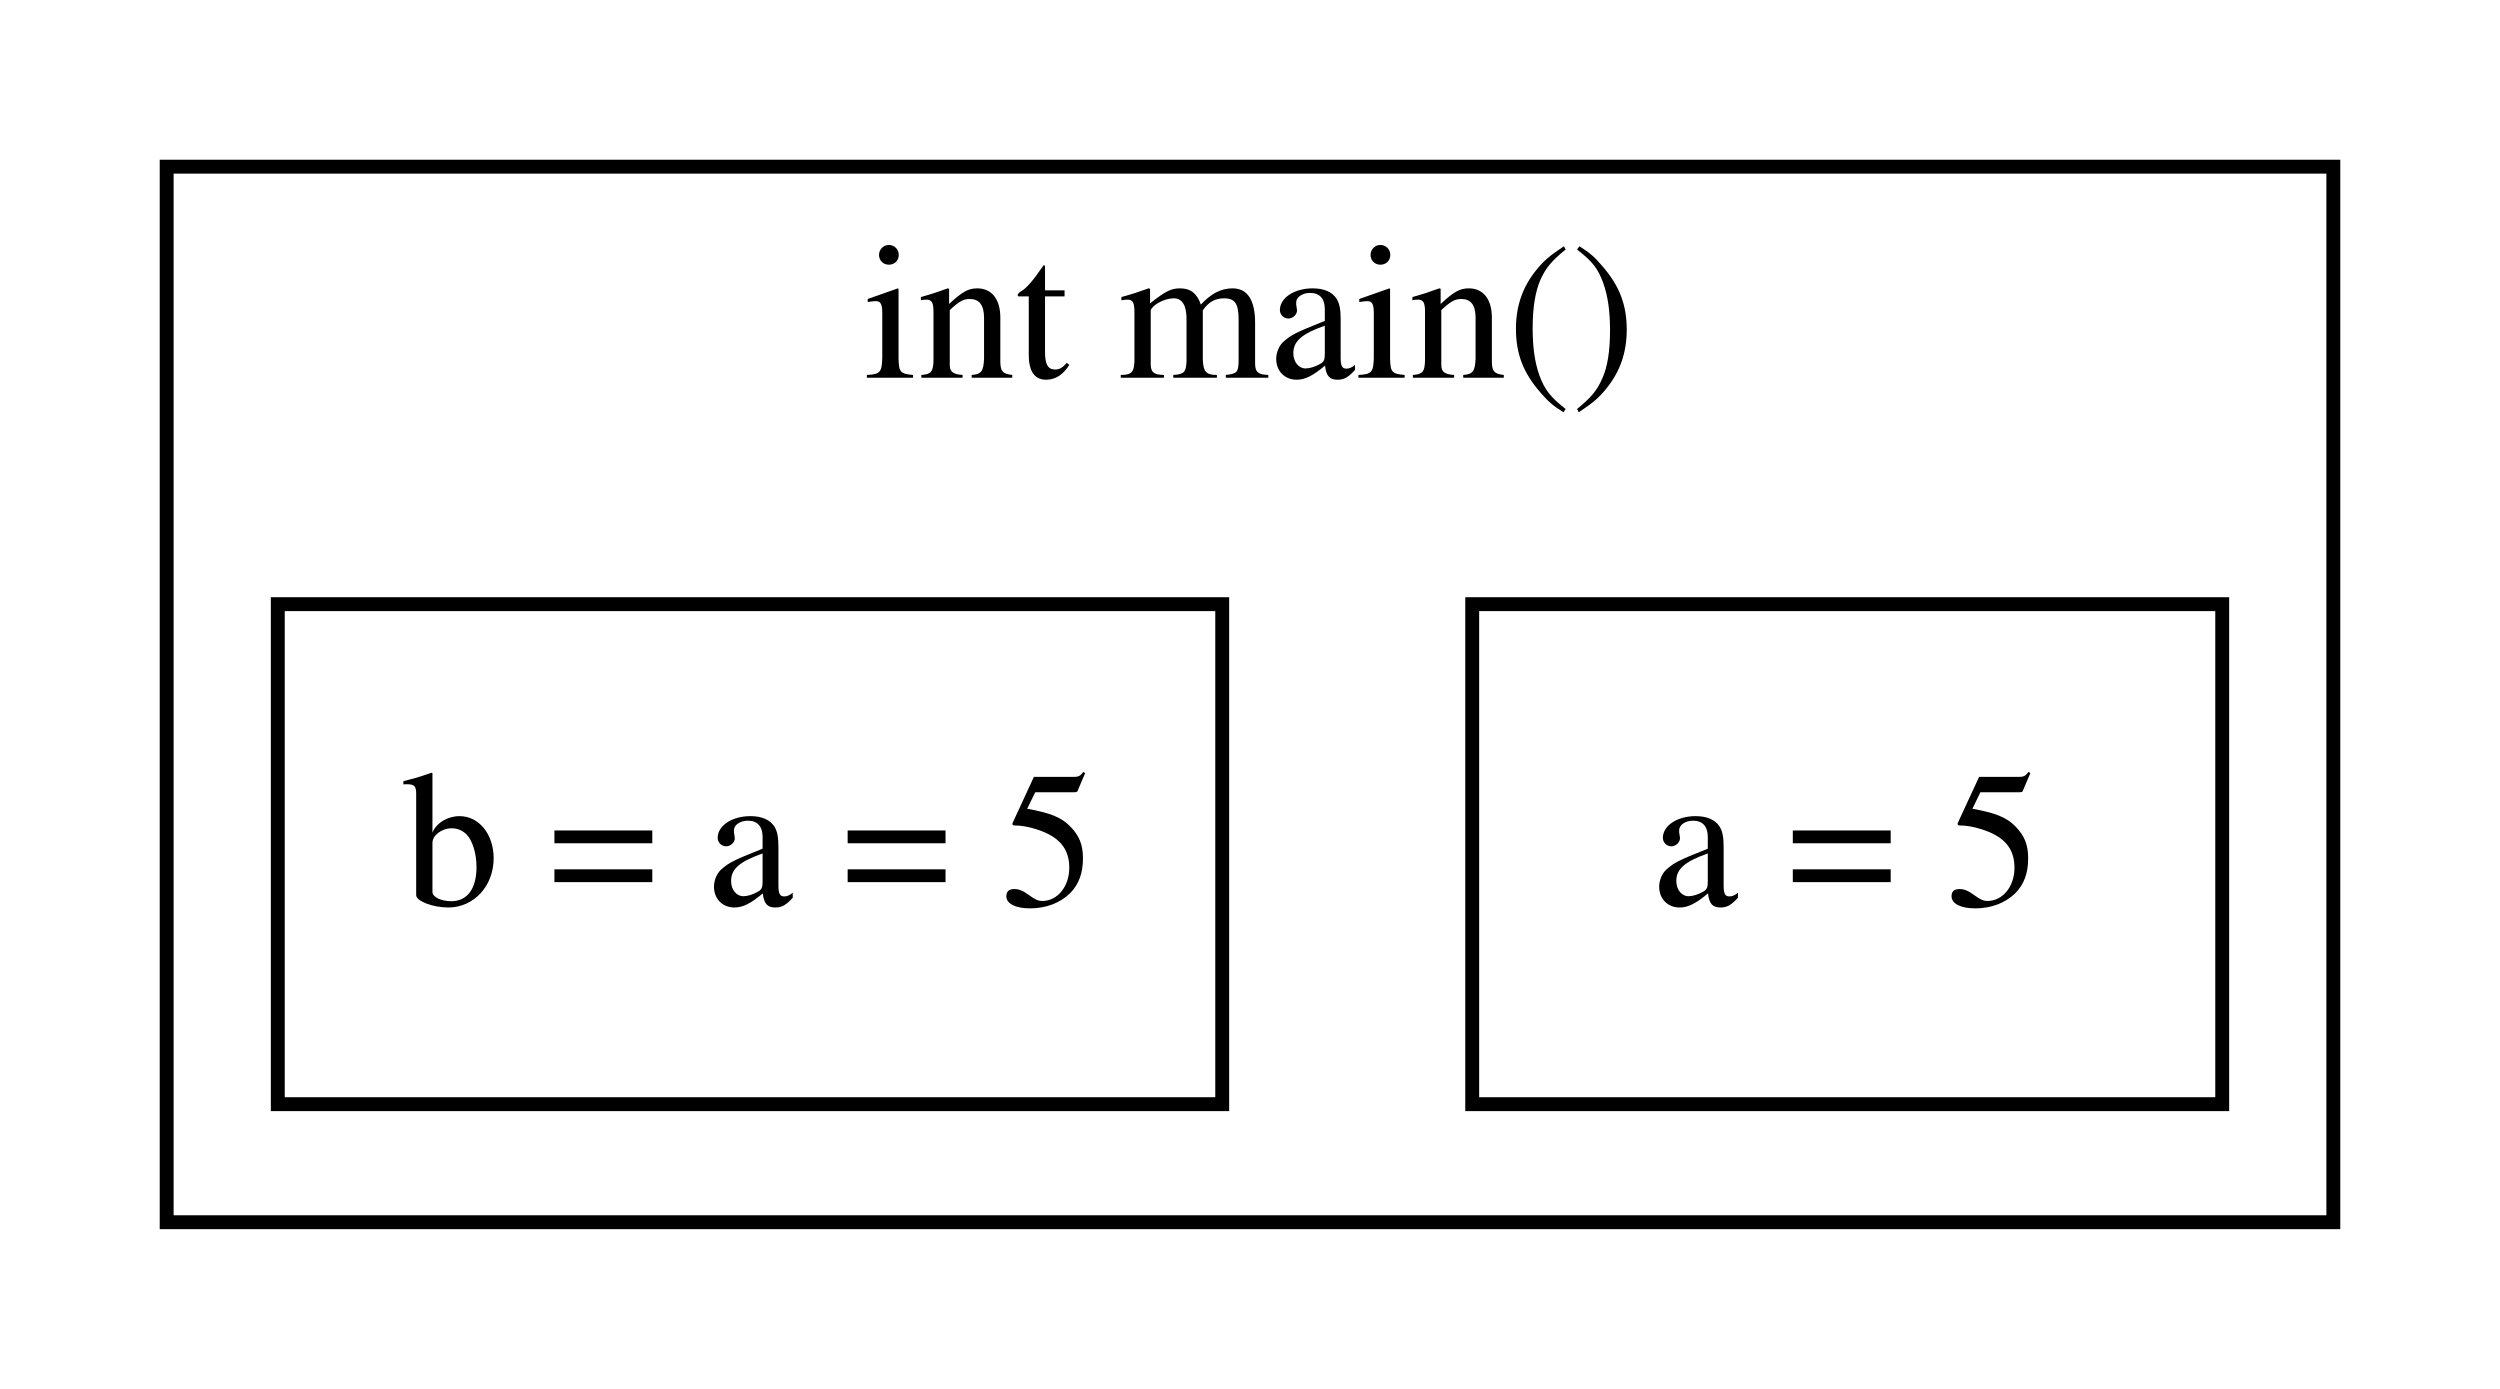
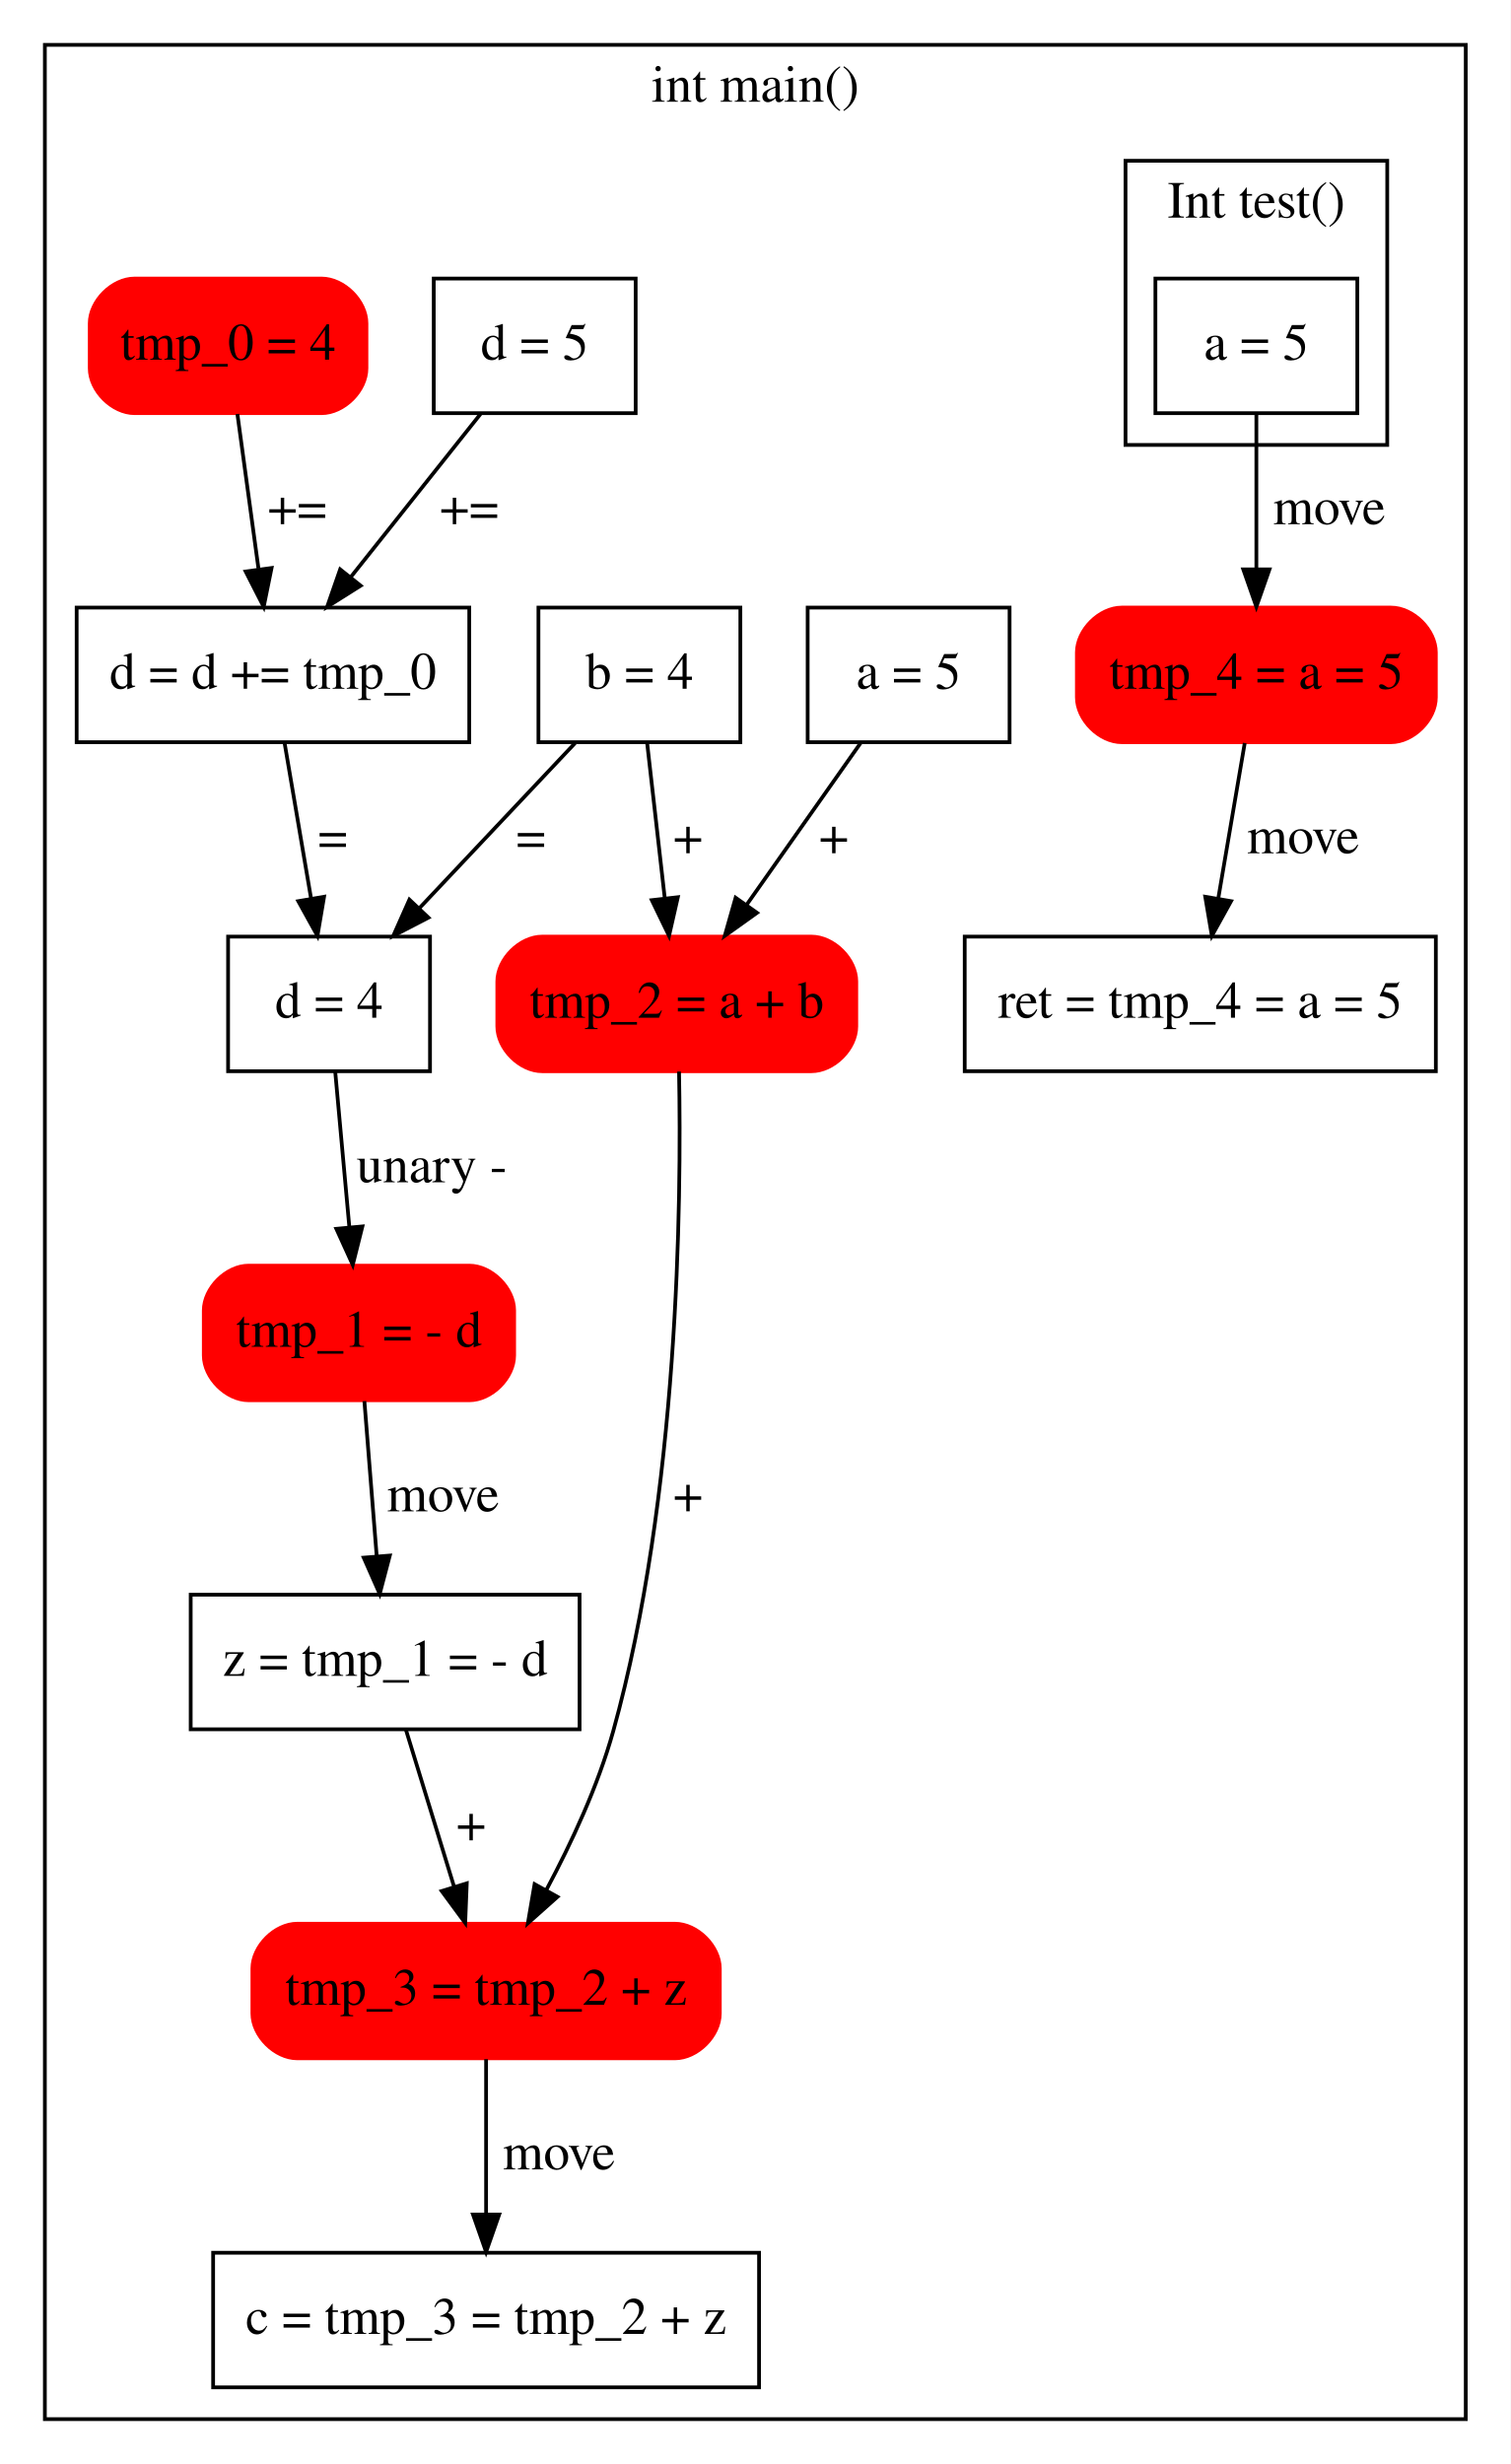
- <svg xmlns="http://www.w3.org/2000/svg" width="180pt" height="100pt" viewBox="0.00 0.00 180.00 100.00">
-   <g id="graph0" class="graph" transform="scale(1 1) rotate(0) translate(4 96)">
-     <polygon fill="white" stroke="transparent" points="-4,4 -4,-96 176,-96 176,4 -4,4" />
+ <svg xmlns="http://www.w3.org/2000/svg" width="404pt" height="659pt" viewBox="0.00 0.00 404.00 659.00">
+   <g id="graph0" class="graph" transform="scale(1 1) rotate(0) translate(4 655)">
+     <polygon fill="white" stroke="transparent" points="-4,4 -4,-655 400,-655 400,4 -4,4" />
    <g id="clust1" class="cluster">
-       <polygon fill="none" stroke="black" points="8,-8 8,-84 164,-84 164,-8 8,-8" />
-       <text text-anchor="middle" x="86" y="-68.8" font-family="Times,serif" font-size="14.00">int main()</text>
+       <polygon fill="none" stroke="black" points="8,-8 8,-643 388,-643 388,-8 8,-8" />
+       <text text-anchor="middle" x="198" y="-627.8" font-family="Times,serif" font-size="14.00">int main()</text>
+     </g>
+     <g id="clust2" class="cluster">
+       <polygon fill="none" stroke="black" points="297,-536 297,-612 367,-612 367,-536 297,-536" />
+       <text text-anchor="middle" x="332" y="-596.8" font-family="Times,serif" font-size="14.00">Int test()</text>
    </g>
    <g id="node1" class="node">
-       <polygon fill="none" stroke="black" points="102,-16.5 102,-52.5 156,-52.5 156,-16.5 102,-16.5" />
-       <text text-anchor="middle" x="129" y="-30.8" font-family="Times,serif" font-size="14.00">a = 5</text>
+       <polygon fill="none" stroke="black" points="212,-456.5 212,-492.5 266,-492.5 266,-456.5 212,-456.5" />
+       <text text-anchor="middle" x="239" y="-470.8" font-family="Times,serif" font-size="14.00">a = 5</text>
+     </g>
+     <g id="node9" class="node">
+       <path fill="red" stroke="red" d="M141,-368.5C141,-368.5 213,-368.5 213,-368.5 219,-368.5 225,-374.5 225,-380.5 225,-380.5 225,-392.5 225,-392.5 225,-398.5 219,-404.5 213,-404.5 213,-404.5 141,-404.5 141,-404.5 135,-404.5 129,-398.5 129,-392.5 129,-392.5 129,-380.5 129,-380.5 129,-374.5 135,-368.5 141,-368.5" />
+       <text text-anchor="middle" x="177" y="-382.8" font-family="Times,serif" font-size="14.00">tmp_2 = a + b</text>
+     </g>
+     <g id="edge7" class="edge">
+       <path fill="none" stroke="black" d="M226.15,-456.27C217.34,-443.76 205.51,-426.96 195.66,-412.99" />
+       <polygon fill="black" stroke="black" points="198.45,-410.87 189.83,-404.71 192.73,-414.9 198.45,-410.87" />
+       <text text-anchor="middle" x="219" y="-426.8" font-family="Times,serif" font-size="14.00"> + </text>
    </g>
    <g id="node2" class="node">
-       <polygon fill="none" stroke="black" points="16,-16.5 16,-52.5 84,-52.5 84,-16.5 16,-16.5" />
-       <text text-anchor="middle" x="50" y="-30.8" font-family="Times,serif" font-size="14.00">b = a = 5</text>
+       <polygon fill="none" stroke="black" points="140,-456.5 140,-492.5 194,-492.5 194,-456.5 140,-456.5" />
+       <text text-anchor="middle" x="167" y="-470.8" font-family="Times,serif" font-size="14.00">b = 4</text>
+     </g>
+     <g id="node6" class="node">
+       <polygon fill="none" stroke="black" points="57,-368.5 57,-404.5 111,-404.5 111,-368.5 57,-368.5" />
+       <text text-anchor="middle" x="84" y="-382.8" font-family="Times,serif" font-size="14.00">d = 4</text>
+     </g>
+     <g id="edge4" class="edge">
+       <path fill="none" stroke="black" d="M149.8,-456.27C137.78,-443.52 121.57,-426.33 108.24,-412.2" />
+       <polygon fill="black" stroke="black" points="110.58,-409.58 101.18,-404.71 105.49,-414.39 110.58,-409.58" />
+       <text text-anchor="middle" x="138" y="-426.8" font-family="Times,serif" font-size="14.00"> = </text>
+     </g>
+     <g id="edge8" class="edge">
+       <path fill="none" stroke="black" d="M169.07,-456.27C170.43,-444.35 172.22,-428.54 173.76,-414.98" />
+       <polygon fill="black" stroke="black" points="177.28,-415.04 174.93,-404.71 170.32,-414.25 177.28,-415.04" />
+       <text text-anchor="middle" x="180" y="-426.8" font-family="Times,serif" font-size="14.00"> + </text>
+     </g>
+     <g id="node3" class="node">
+       <polygon fill="none" stroke="black" points="112,-544.5 112,-580.5 166,-580.5 166,-544.5 112,-544.5" />
+       <text text-anchor="middle" x="139" y="-558.8" font-family="Times,serif" font-size="14.00">d = 5</text>
+     </g>
+     <g id="node5" class="node">
+       <polygon fill="none" stroke="black" points="16.5,-456.5 16.5,-492.5 121.5,-492.5 121.5,-456.5 16.5,-456.5" />
+       <text text-anchor="middle" x="69" y="-470.8" font-family="Times,serif" font-size="14.00">d = d += tmp_0</text>
+     </g>
+     <g id="edge1" class="edge">
+       <path fill="none" stroke="black" d="M124.5,-544.27C114.45,-531.64 100.93,-514.65 89.75,-500.59" />
+       <polygon fill="black" stroke="black" points="92.45,-498.36 83.49,-492.71 86.97,-502.72 92.45,-498.36" />
+       <text text-anchor="middle" x="121.5" y="-514.8" font-family="Times,serif" font-size="14.00"> += </text>
+     </g>
+     <g id="node4" class="node">
+       <path fill="red" stroke="red" d="M32,-544.5C32,-544.5 82,-544.5 82,-544.5 88,-544.5 94,-550.5 94,-556.5 94,-556.5 94,-568.5 94,-568.5 94,-574.5 88,-580.5 82,-580.5 82,-580.5 32,-580.5 32,-580.5 26,-580.5 20,-574.5 20,-568.5 20,-568.5 20,-556.5 20,-556.5 20,-550.5 26,-544.5 32,-544.5" />
+       <text text-anchor="middle" x="57" y="-558.8" font-family="Times,serif" font-size="14.00">tmp_0 = 4</text>
+     </g>
+     <g id="edge2" class="edge">
+       <path fill="none" stroke="black" d="M59.49,-544.27C61.11,-532.35 63.27,-516.54 65.12,-502.98" />
+       <polygon fill="black" stroke="black" points="68.63,-503.09 66.52,-492.71 61.7,-502.15 68.63,-503.09" />
+       <text text-anchor="middle" x="75.5" y="-514.8" font-family="Times,serif" font-size="14.00"> += </text>
+     </g>
+     <g id="edge3" class="edge">
+       <path fill="none" stroke="black" d="M72.11,-456.27C74.16,-444.23 76.89,-428.22 79.21,-414.58" />
+       <polygon fill="black" stroke="black" points="82.67,-415.16 80.9,-404.71 75.77,-413.98 82.67,-415.16" />
+       <text text-anchor="middle" x="85" y="-426.8" font-family="Times,serif" font-size="14.00"> = </text>
+     </g>
+     <g id="node7" class="node">
+       <path fill="red" stroke="red" d="M62.5,-280.5C62.5,-280.5 121.5,-280.5 121.5,-280.5 127.5,-280.5 133.5,-286.5 133.5,-292.5 133.5,-292.5 133.5,-304.5 133.5,-304.5 133.5,-310.5 127.5,-316.5 121.5,-316.5 121.5,-316.5 62.5,-316.5 62.5,-316.5 56.5,-316.5 50.5,-310.5 50.5,-304.5 50.5,-304.5 50.5,-292.5 50.5,-292.5 50.5,-286.5 56.5,-280.5 62.5,-280.5" />
+       <text text-anchor="middle" x="92" y="-294.8" font-family="Times,serif" font-size="14.00">tmp_1 = - d</text>
+     </g>
+     <g id="edge5" class="edge">
+       <path fill="none" stroke="black" d="M85.66,-368.27C86.74,-356.35 88.18,-340.54 89.41,-326.98" />
+       <polygon fill="black" stroke="black" points="92.92,-326.99 90.34,-316.71 85.95,-326.35 92.92,-326.99" />
+       <text text-anchor="middle" x="111.5" y="-338.8" font-family="Times,serif" font-size="14.00"> unary - </text>
+     </g>
+     <g id="node8" class="node">
+       <polygon fill="none" stroke="black" points="47,-192.5 47,-228.5 151,-228.5 151,-192.5 47,-192.5" />
+       <text text-anchor="middle" x="99" y="-206.8" font-family="Times,serif" font-size="14.00">z = tmp_1 = - d</text>
+     </g>
+     <g id="edge6" class="edge">
+       <path fill="none" stroke="black" d="M93.45,-280.27C94.4,-268.35 95.66,-252.54 96.73,-238.98" />
+       <polygon fill="black" stroke="black" points="100.25,-238.96 97.55,-228.71 93.27,-238.4 100.25,-238.96" />
+       <text text-anchor="middle" x="114.5" y="-250.8" font-family="Times,serif" font-size="14.00"> move </text>
+     </g>
+     <g id="node10" class="node">
+       <path fill="red" stroke="red" d="M75.5,-104.5C75.5,-104.5 176.5,-104.5 176.5,-104.5 182.5,-104.5 188.5,-110.5 188.5,-116.5 188.5,-116.5 188.5,-128.5 188.5,-128.5 188.5,-134.5 182.5,-140.5 176.5,-140.5 176.5,-140.5 75.5,-140.5 75.5,-140.5 69.5,-140.5 63.5,-134.5 63.5,-128.5 63.5,-128.5 63.5,-116.5 63.5,-116.5 63.5,-110.5 69.5,-104.5 75.5,-104.5" />
+       <text text-anchor="middle" x="126" y="-118.8" font-family="Times,serif" font-size="14.00">tmp_3 = tmp_2 + z</text>
+     </g>
+     <g id="edge10" class="edge">
+       <path fill="none" stroke="black" d="M104.59,-192.27C108.29,-180.23 113.2,-164.22 117.38,-150.58" />
+       <polygon fill="black" stroke="black" points="120.83,-151.3 120.41,-140.71 114.13,-149.24 120.83,-151.3" />
+       <text text-anchor="middle" x="122" y="-162.8" font-family="Times,serif" font-size="14.00"> + </text>
+     </g>
+     <g id="edge9" class="edge">
+       <path fill="none" stroke="black" d="M177.6,-368.41C178.28,-333.57 177.52,-255.03 160,-192 155.93,-177.36 148.82,-162.08 142.14,-149.59" />
+       <polygon fill="black" stroke="black" points="145.09,-147.69 137.18,-140.64 138.97,-151.08 145.09,-147.69" />
+       <text text-anchor="middle" x="180" y="-250.8" font-family="Times,serif" font-size="14.00"> + </text>
+     </g>
+     <g id="node11" class="node">
+       <polygon fill="none" stroke="black" points="53,-16.5 53,-52.5 199,-52.5 199,-16.5 53,-16.5" />
+       <text text-anchor="middle" x="126" y="-30.8" font-family="Times,serif" font-size="14.00">c = tmp_3 = tmp_2 + z</text>
+     </g>
+     <g id="edge11" class="edge">
+       <path fill="none" stroke="black" d="M126,-104.27C126,-92.35 126,-76.54 126,-62.98" />
+       <polygon fill="black" stroke="black" points="129.5,-62.71 126,-52.71 122.5,-62.71 129.5,-62.71" />
+       <text text-anchor="middle" x="145.5" y="-74.8" font-family="Times,serif" font-size="14.00"> move </text>
+     </g>
+     <g id="node12" class="node">
+       <polygon fill="none" stroke="black" points="305,-544.5 305,-580.5 359,-580.5 359,-544.5 305,-544.5" />
+       <text text-anchor="middle" x="332" y="-558.8" font-family="Times,serif" font-size="14.00">a = 5</text>
+     </g>
+     <g id="node13" class="node">
+       <path fill="red" stroke="red" d="M296,-456.5C296,-456.5 368,-456.5 368,-456.5 374,-456.5 380,-462.5 380,-468.5 380,-468.5 380,-480.5 380,-480.5 380,-486.5 374,-492.5 368,-492.5 368,-492.5 296,-492.5 296,-492.5 290,-492.5 284,-486.5 284,-480.5 284,-480.5 284,-468.5 284,-468.5 284,-462.5 290,-456.5 296,-456.5" />
+       <text text-anchor="middle" x="332" y="-470.8" font-family="Times,serif" font-size="14.00">tmp_4 = a = 5</text>
+     </g>
+     <g id="edge12" class="edge">
+       <path fill="none" stroke="black" d="M332,-544.27C332,-532.35 332,-516.54 332,-502.98" />
+       <polygon fill="black" stroke="black" points="335.5,-502.71 332,-492.71 328.5,-502.71 335.5,-502.71" />
+       <text text-anchor="middle" x="351.5" y="-514.8" font-family="Times,serif" font-size="14.00"> move </text>
+     </g>
+     <g id="node14" class="node">
+       <polygon fill="none" stroke="black" points="254,-368.5 254,-404.5 380,-404.5 380,-368.5 254,-368.5" />
+       <text text-anchor="middle" x="317" y="-382.8" font-family="Times,serif" font-size="14.00">ret = tmp_4 = a = 5</text>
+     </g>
+     <g id="edge13" class="edge">
+       <path fill="none" stroke="black" d="M328.89,-456.27C326.84,-444.23 324.11,-428.22 321.79,-414.58" />
+       <polygon fill="black" stroke="black" points="325.23,-413.98 320.1,-404.71 318.33,-415.16 325.23,-413.98" />
+       <text text-anchor="middle" x="344.5" y="-426.8" font-family="Times,serif" font-size="14.00"> move </text>
    </g>
  </g>
</svg>
